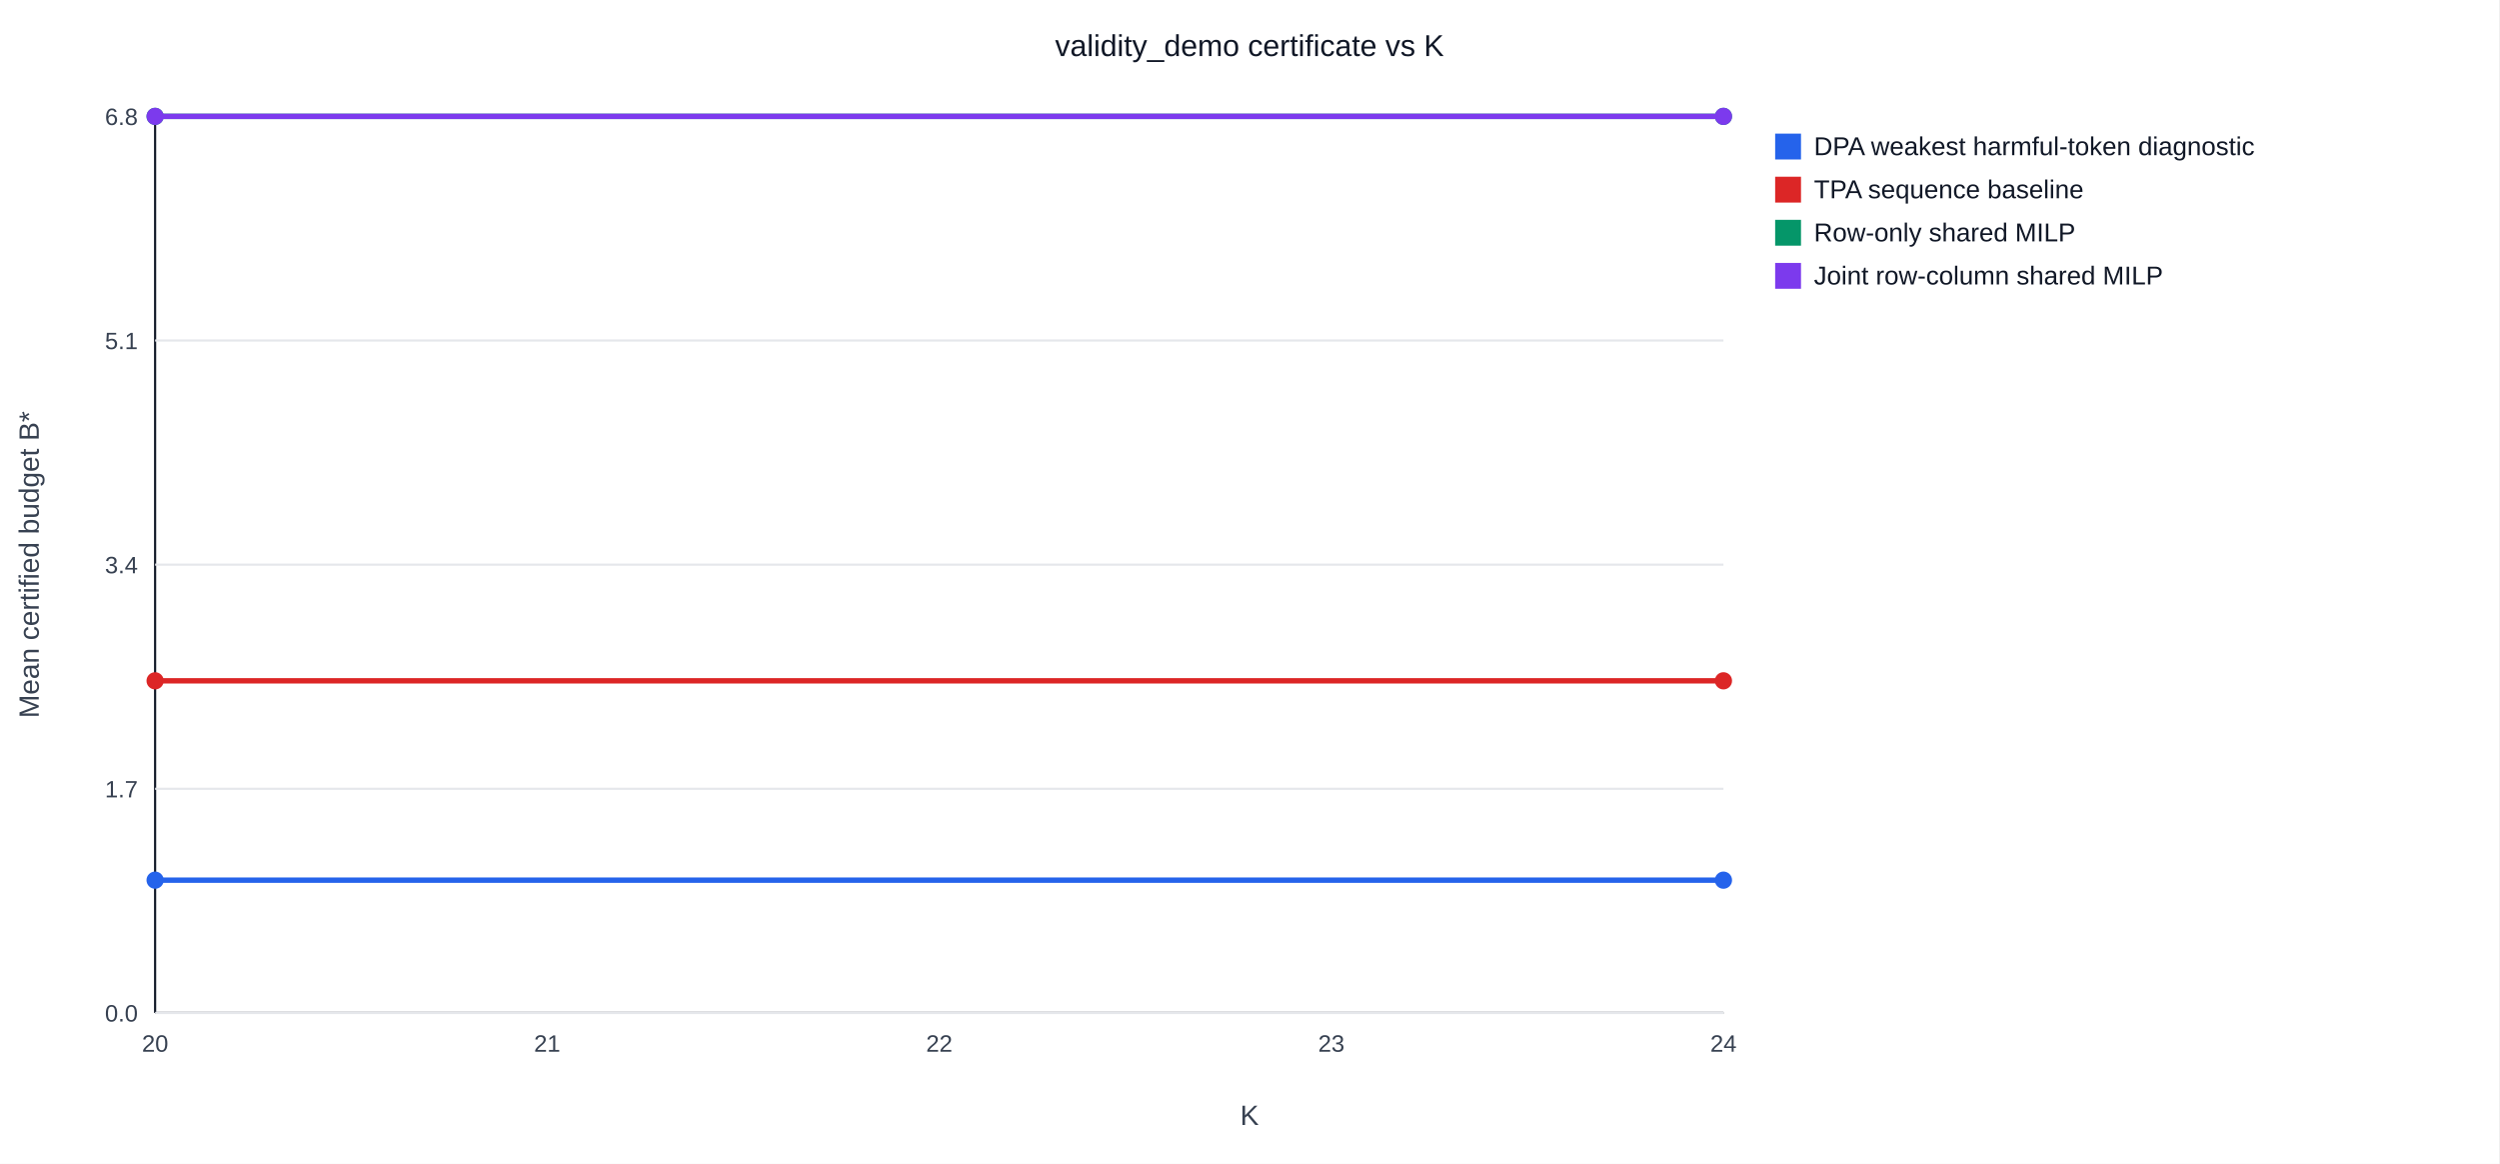
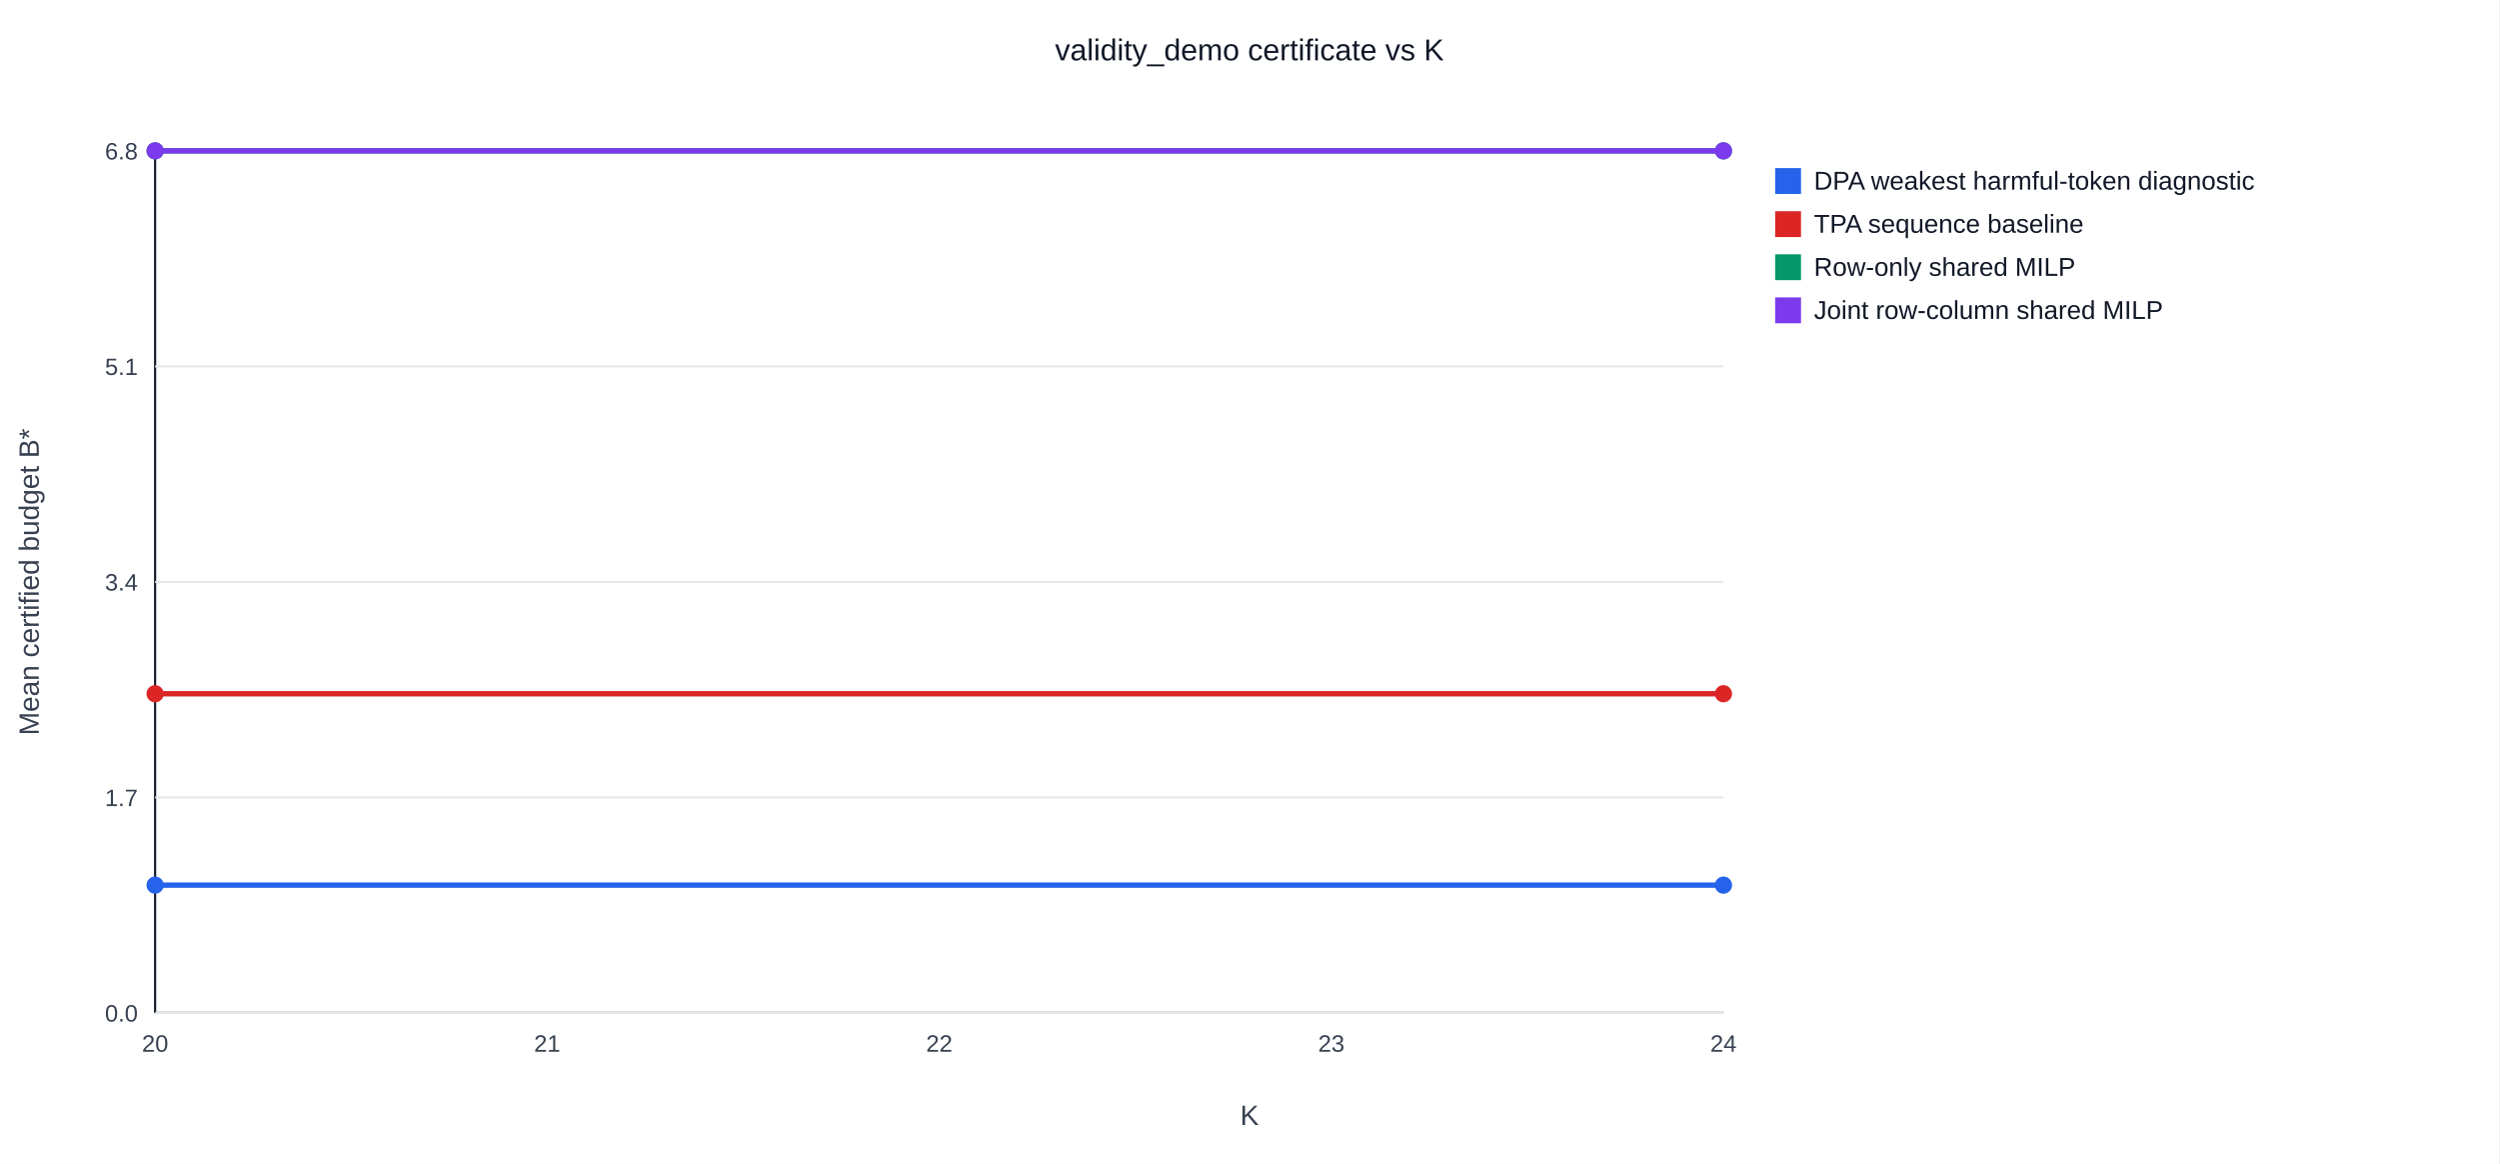
<svg xmlns="http://www.w3.org/2000/svg" width="1160" height="540" viewBox="0 0 1160 540">
  <rect width="100%" height="100%" fill="#ffffff" />
-   <text x="580.0" y="26" text-anchor="middle" font-family="Arial, sans-serif" font-size="14" fill="#111827">validity_demo certificate vs K</text>
-   <line x1="72" y1="54" x2="72" y2="470" stroke="#111827" />
+   <text x="580.0" y="28" text-anchor="middle" font-family="Arial, sans-serif" font-size="14" fill="#111827">validity_demo certificate vs K</text>
+   <line x1="72" y1="70" x2="72" y2="470" stroke="#111827" />
  <line x1="72" y1="470" x2="800" y2="470" stroke="#111827" />
  <text x="580.0" y="522" text-anchor="middle" font-family="Arial, sans-serif" font-size="13" fill="#374151">K</text>
-   <text x="18" y="262.0" transform="rotate(-90 18 262.0)" text-anchor="middle" font-family="Arial, sans-serif" font-size="13" fill="#374151">Mean certified budget B*</text>
+   <text x="18" y="270.0" transform="rotate(-90 18 270.0)" text-anchor="middle" font-family="Arial, sans-serif" font-size="13" fill="#374151">Mean certified budget B*</text>
  <line x1="72" y1="470.0" x2="800" y2="470.0" stroke="#e5e7eb" />
  <text x="64" y="474.0" text-anchor="end" font-family="Arial, sans-serif" font-size="11" fill="#374151">0.0</text>
-   <line x1="72" y1="366.0" x2="800" y2="366.0" stroke="#e5e7eb" />
-   <text x="64" y="370.0" text-anchor="end" font-family="Arial, sans-serif" font-size="11" fill="#374151">1.7</text>
-   <line x1="72" y1="262.0" x2="800" y2="262.0" stroke="#e5e7eb" />
-   <text x="64" y="266.0" text-anchor="end" font-family="Arial, sans-serif" font-size="11" fill="#374151">3.4</text>
-   <line x1="72" y1="158.0" x2="800" y2="158.0" stroke="#e5e7eb" />
-   <text x="64" y="162.0" text-anchor="end" font-family="Arial, sans-serif" font-size="11" fill="#374151">5.1</text>
-   <line x1="72" y1="54.0" x2="800" y2="54.0" stroke="#e5e7eb" />
-   <text x="64" y="58.0" text-anchor="end" font-family="Arial, sans-serif" font-size="11" fill="#374151">6.8</text>
+   <line x1="72" y1="370.0" x2="800" y2="370.0" stroke="#e5e7eb" />
+   <text x="64" y="374.0" text-anchor="end" font-family="Arial, sans-serif" font-size="11" fill="#374151">1.7</text>
+   <line x1="72" y1="270.0" x2="800" y2="270.0" stroke="#e5e7eb" />
+   <text x="64" y="274.0" text-anchor="end" font-family="Arial, sans-serif" font-size="11" fill="#374151">3.4</text>
+   <line x1="72" y1="170.0" x2="800" y2="170.0" stroke="#e5e7eb" />
+   <text x="64" y="174.0" text-anchor="end" font-family="Arial, sans-serif" font-size="11" fill="#374151">5.1</text>
+   <line x1="72" y1="70.0" x2="800" y2="70.0" stroke="#e5e7eb" />
+   <text x="64" y="74.0" text-anchor="end" font-family="Arial, sans-serif" font-size="11" fill="#374151">6.8</text>
  <text x="72.0" y="488" text-anchor="middle" font-family="Arial, sans-serif" font-size="11" fill="#374151">20</text>
  <text x="254.0" y="488" text-anchor="middle" font-family="Arial, sans-serif" font-size="11" fill="#374151">21</text>
  <text x="436.0" y="488" text-anchor="middle" font-family="Arial, sans-serif" font-size="11" fill="#374151">22</text>
  <text x="618.0" y="488" text-anchor="middle" font-family="Arial, sans-serif" font-size="11" fill="#374151">23</text>
  <text x="800.0" y="488" text-anchor="middle" font-family="Arial, sans-serif" font-size="11" fill="#374151">24</text>
-   <polyline points="72.0,408.4 800.0,408.4" fill="none" stroke="#2563eb" stroke-width="2.5" />
-   <circle cx="72.0" cy="408.4" r="4" fill="#2563eb" />
-   <circle cx="800.0" cy="408.4" r="4" fill="#2563eb" />
-   <rect x="824" y="62" width="12" height="12" fill="#2563eb" />
-   <text x="842" y="72" font-family="Arial, sans-serif" font-size="12" fill="#111827">DPA weakest harmful-token diagnostic</text>
-   <polyline points="72.0,315.9 800.0,315.9" fill="none" stroke="#dc2626" stroke-width="2.5" />
-   <circle cx="72.0" cy="315.9" r="4" fill="#dc2626" />
-   <circle cx="800.0" cy="315.9" r="4" fill="#dc2626" />
-   <rect x="824" y="82" width="12" height="12" fill="#dc2626" />
-   <text x="842" y="92" font-family="Arial, sans-serif" font-size="12" fill="#111827">TPA sequence baseline</text>
-   <polyline points="72.0,54.0 800.0,54.0" fill="none" stroke="#059669" stroke-width="2.5" />
-   <circle cx="72.0" cy="54.0" r="4" fill="#059669" />
-   <circle cx="800.0" cy="54.0" r="4" fill="#059669" />
-   <rect x="824" y="102" width="12" height="12" fill="#059669" />
-   <text x="842" y="112" font-family="Arial, sans-serif" font-size="12" fill="#111827">Row-only shared MILP</text>
-   <polyline points="72.0,54.0 800.0,54.0" fill="none" stroke="#7c3aed" stroke-width="2.5" />
-   <circle cx="72.0" cy="54.0" r="4" fill="#7c3aed" />
-   <circle cx="800.0" cy="54.0" r="4" fill="#7c3aed" />
-   <rect x="824" y="122" width="12" height="12" fill="#7c3aed" />
-   <text x="842" y="132" font-family="Arial, sans-serif" font-size="12" fill="#111827">Joint row-column shared MILP</text>
+   <polyline points="72.0,410.7 800.0,410.7" fill="none" stroke="#2563eb" stroke-width="2.5" />
+   <circle cx="72.0" cy="410.7" r="4" fill="#2563eb" />
+   <circle cx="800.0" cy="410.7" r="4" fill="#2563eb" />
+   <rect x="824" y="78" width="12" height="12" fill="#2563eb" />
+   <text x="842" y="88" font-family="Arial, sans-serif" font-size="12" fill="#111827">DPA weakest harmful-token diagnostic</text>
+   <polyline points="72.0,321.9 800.0,321.9" fill="none" stroke="#dc2626" stroke-width="2.5" />
+   <circle cx="72.0" cy="321.9" r="4" fill="#dc2626" />
+   <circle cx="800.0" cy="321.9" r="4" fill="#dc2626" />
+   <rect x="824" y="98" width="12" height="12" fill="#dc2626" />
+   <text x="842" y="108" font-family="Arial, sans-serif" font-size="12" fill="#111827">TPA sequence baseline</text>
+   <polyline points="72.0,70.0 800.0,70.0" fill="none" stroke="#059669" stroke-width="2.5" />
+   <circle cx="72.0" cy="70.0" r="4" fill="#059669" />
+   <circle cx="800.0" cy="70.0" r="4" fill="#059669" />
+   <rect x="824" y="118" width="12" height="12" fill="#059669" />
+   <text x="842" y="128" font-family="Arial, sans-serif" font-size="12" fill="#111827">Row-only shared MILP</text>
+   <polyline points="72.0,70.0 800.0,70.0" fill="none" stroke="#7c3aed" stroke-width="2.5" />
+   <circle cx="72.0" cy="70.0" r="4" fill="#7c3aed" />
+   <circle cx="800.0" cy="70.0" r="4" fill="#7c3aed" />
+   <rect x="824" y="138" width="12" height="12" fill="#7c3aed" />
+   <text x="842" y="148" font-family="Arial, sans-serif" font-size="12" fill="#111827">Joint row-column shared MILP</text>
</svg>
